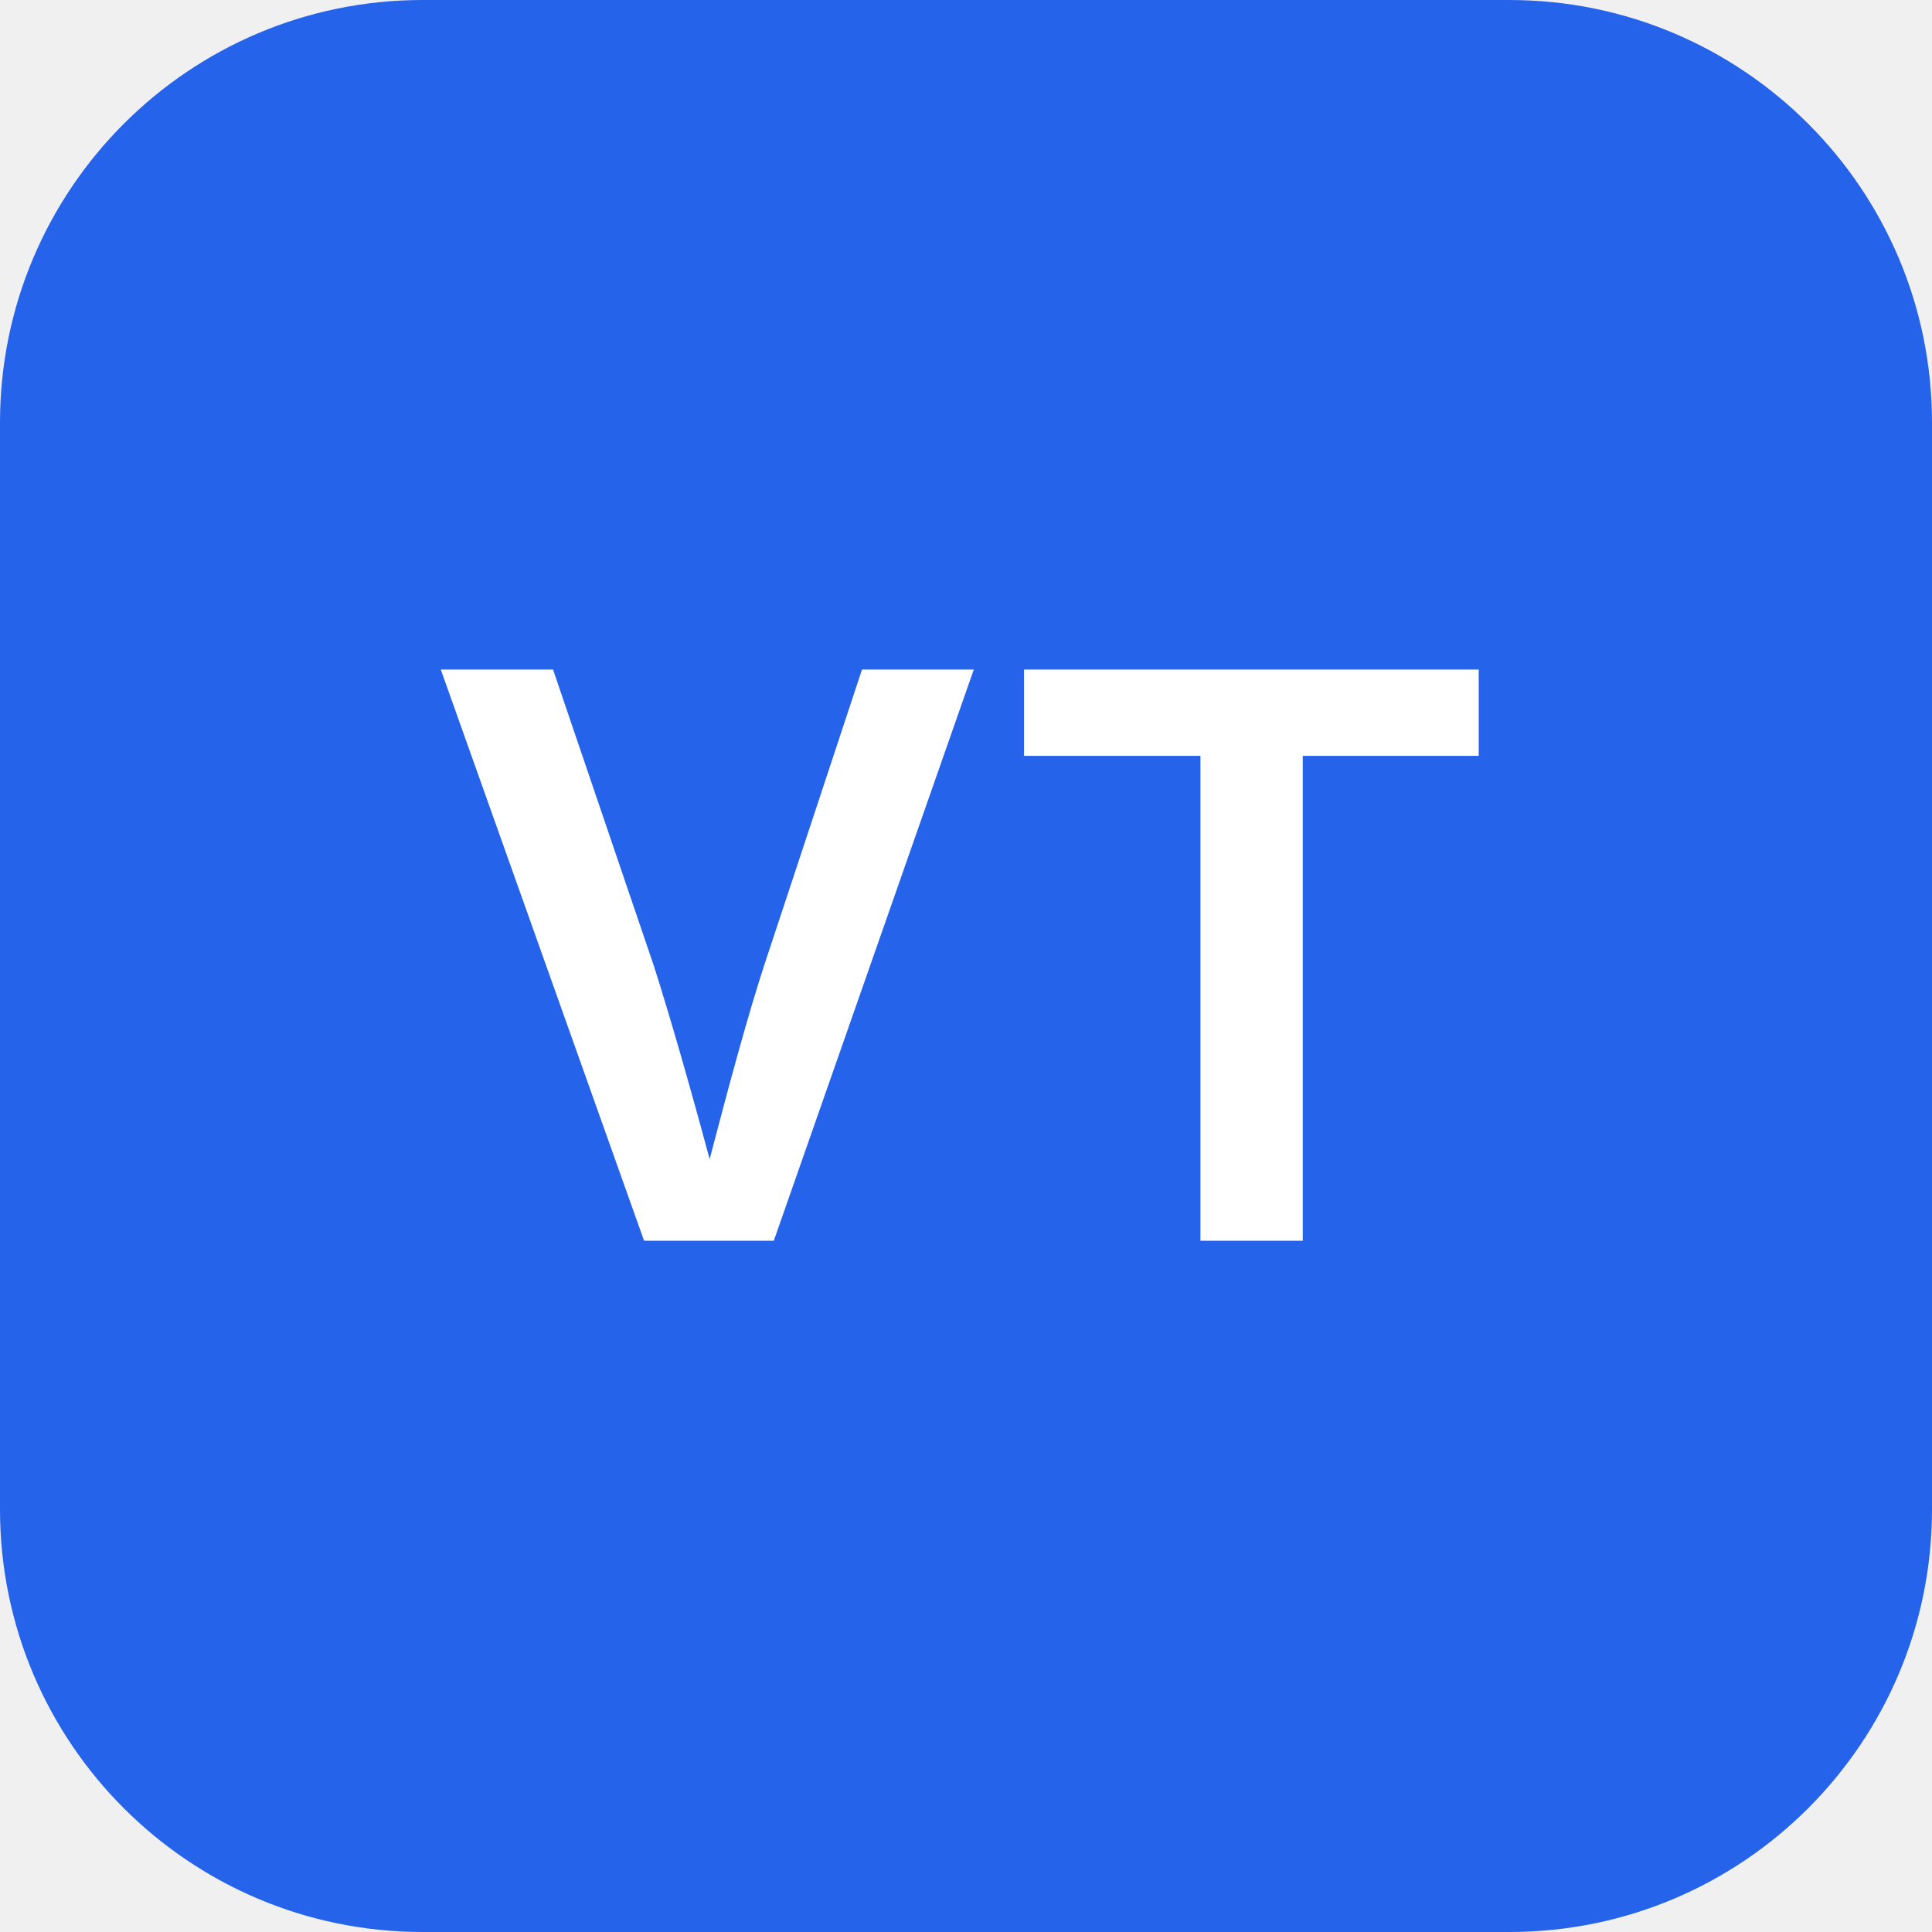
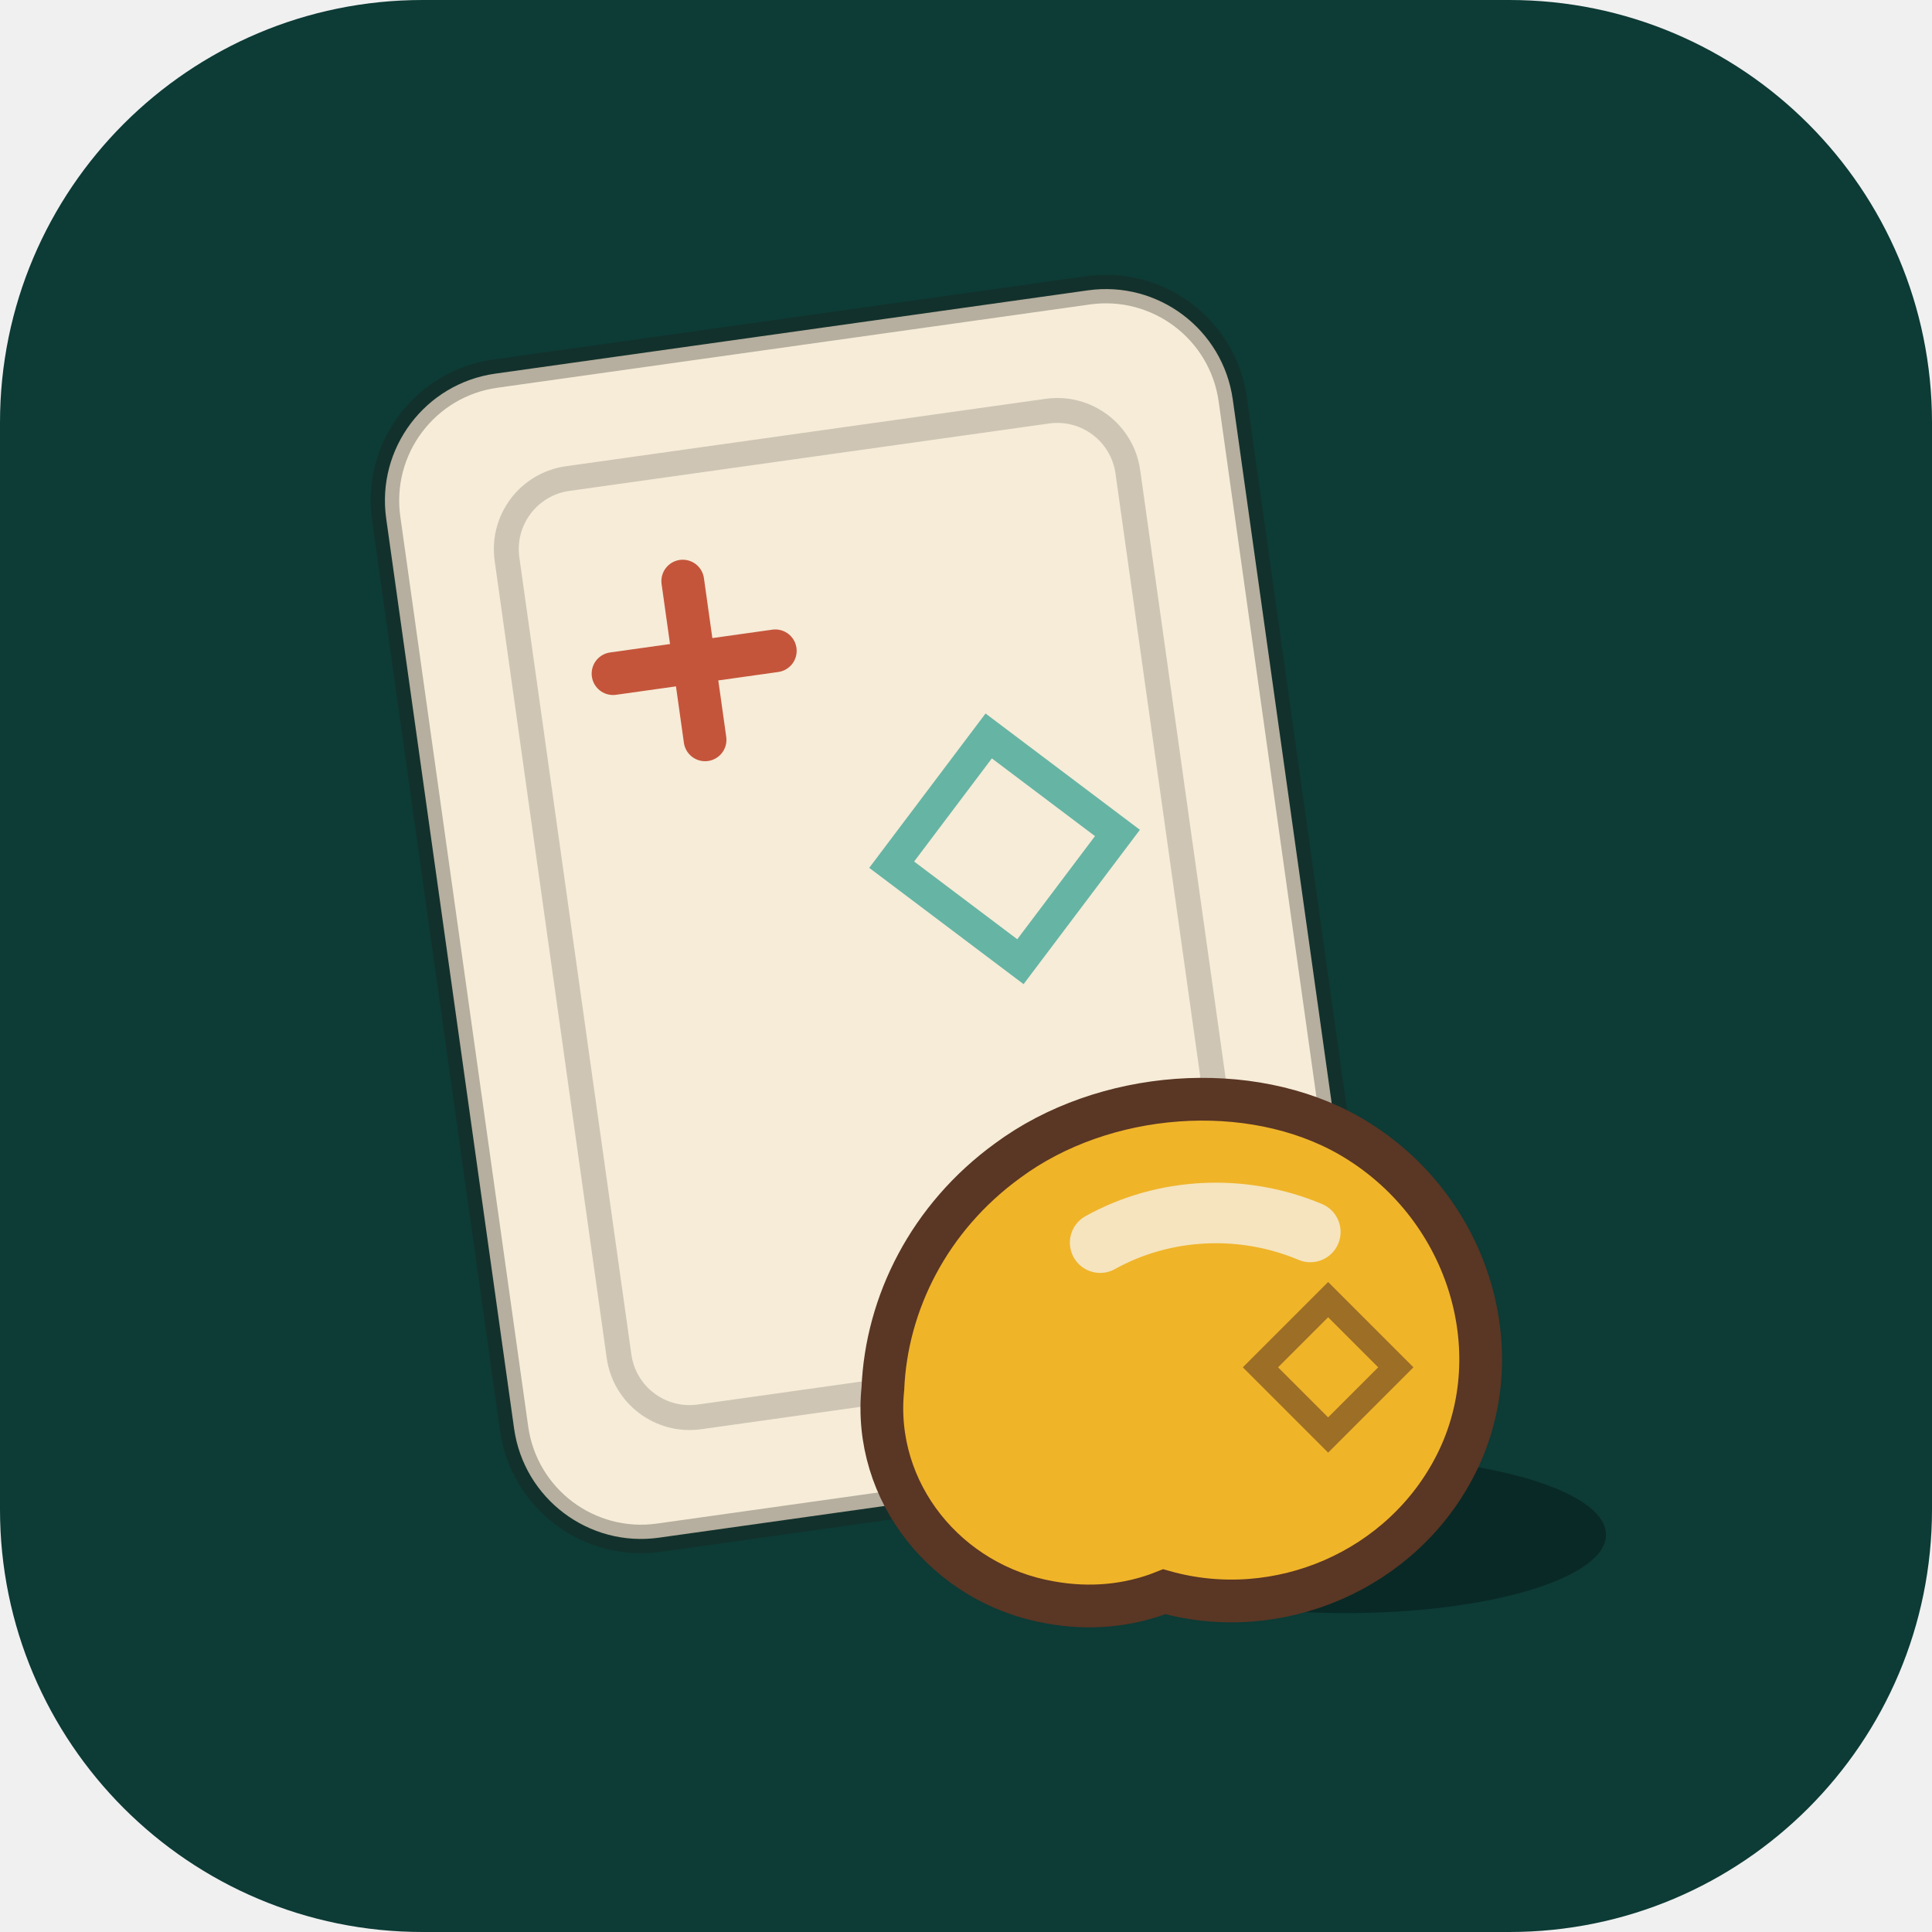
- <svg xmlns="http://www.w3.org/2000/svg" viewBox="0 0 64 64">
-   <rect width="64" height="64" rx="14" fill="#2563eb" />
-   <text x="32" y="32" dy="0.35em" text-anchor="middle" font-family="ui-sans-serif, system-ui, -apple-system, sans-serif" font-size="26" font-weight="600" fill="#ffffff">VT</text>
+ <svg xmlns="http://www.w3.org/2000/svg" viewBox="0 0 64 64" role="img" aria-label="Truco e' Piedra">
+   <rect width="64" height="64" rx="14" fill="#0d3b36" />
+   <g transform="translate(6 6) scale(1.18)">
+     <g transform="rotate(-8 20 21)">
+       <rect x="7.5" y="4" width="24" height="33" rx="3.6" fill="#f6ecd8" stroke="#211b14" stroke-opacity=".3" stroke-width=".8" />
+       <rect x="10.7" y="7.2" width="17.6" height="26.6" rx="2" fill="none" stroke="#211b14" stroke-opacity=".18" stroke-width=".7" />
+       <path d="M13.2 12.8h4.6M15.5 10.5V15" fill="none" stroke="#c4553b" stroke-width="1.2" stroke-linecap="round" />
+       <path d="M23.4 16l3.2 3.2-3.2 3.2-3.2-3.2 3.2-3.2Z" fill="none" stroke="#2a9d8f" stroke-opacity=".7" stroke-width=".9" />
+     </g>
+     <ellipse cx="32.7" cy="38" rx="7.3" ry="2.2" fill="#000" fill-opacity=".3" />
+     <path d="M23.2 27.5c2.7-2 6.8-2.3 9.6-.7 3.3 1.9 4.6 6 3 9.2-1.5 3-5 4.5-8.2 3.6-1 .4-2.1.5-3.2.3-2.9-.5-5-3.1-4.7-6 .1-2.4 1.3-4.8 3.5-6.4Z" fill="#f0b429" stroke="#5a3624" stroke-width="1.2" />
+     <path d="M25.8 29.8c1.8-1 4-1.1 5.9-.3" fill="none" stroke="#f6ecd8" stroke-opacity=".85" stroke-width="1.7" stroke-linecap="round" />
+     <path d="M32.2 31.4l1.9 1.9-1.9 1.9-1.9-1.9 1.9-1.9Z" fill="none" stroke="#5a3624" stroke-opacity=".55" stroke-width=".7" />
+   </g>
</svg>
